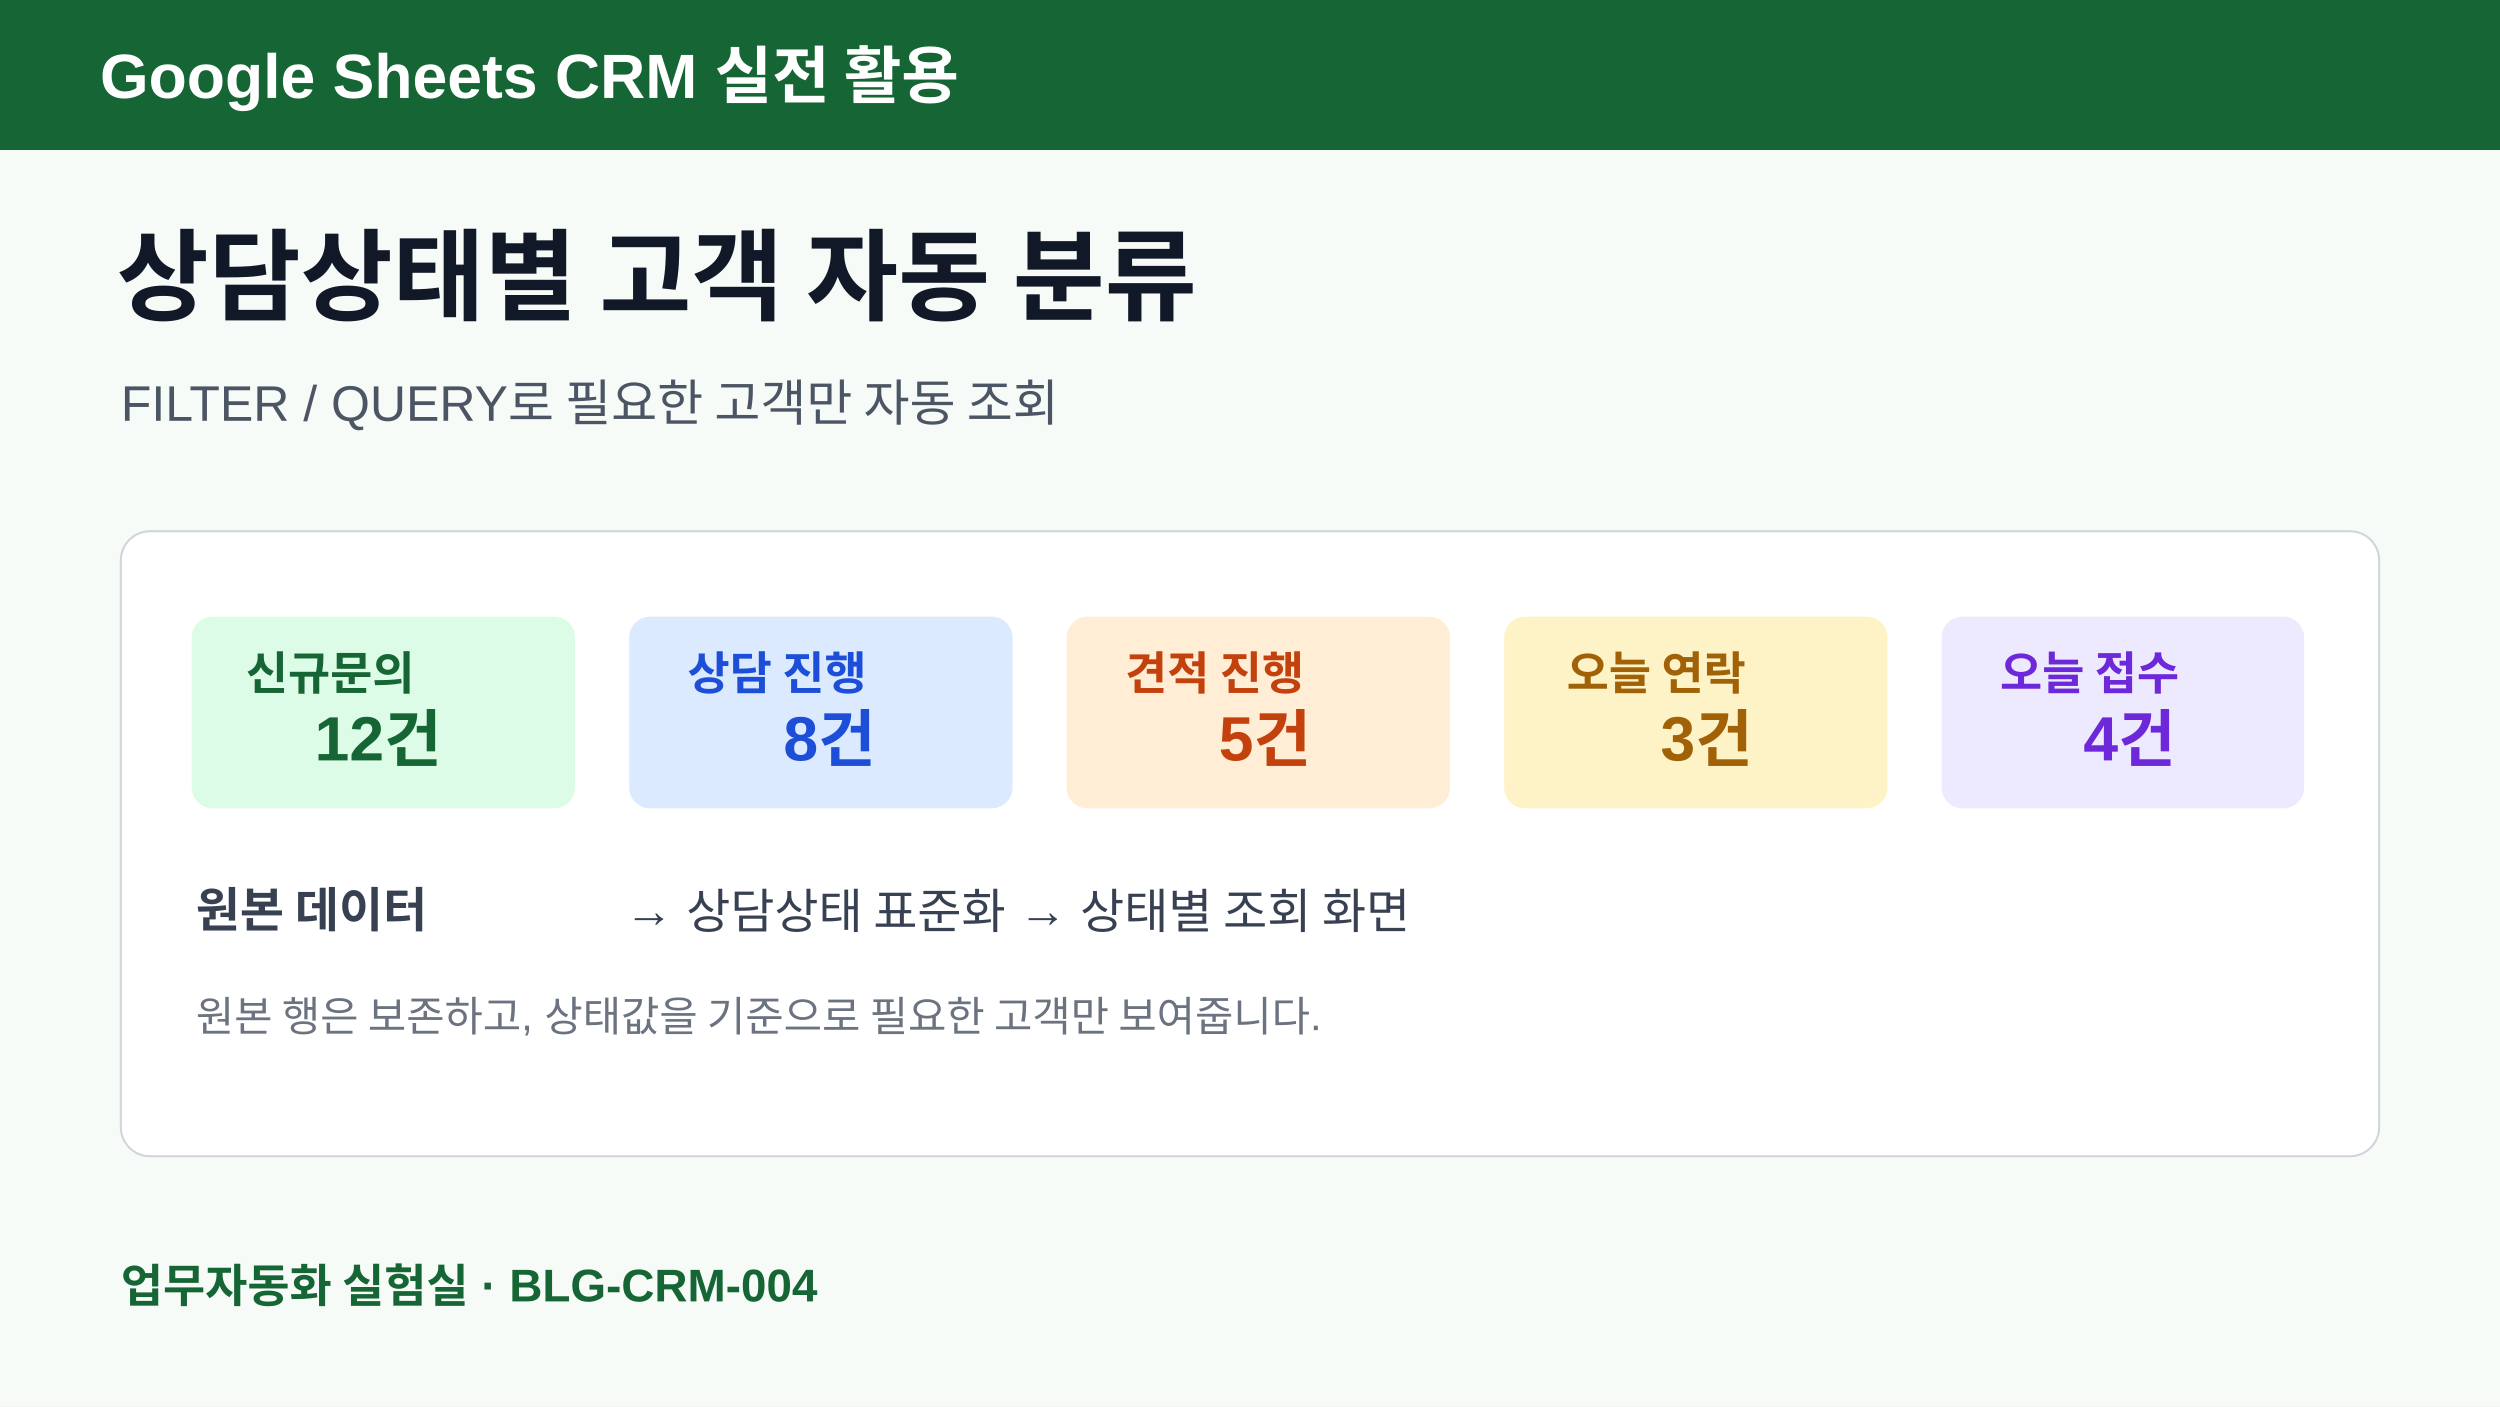
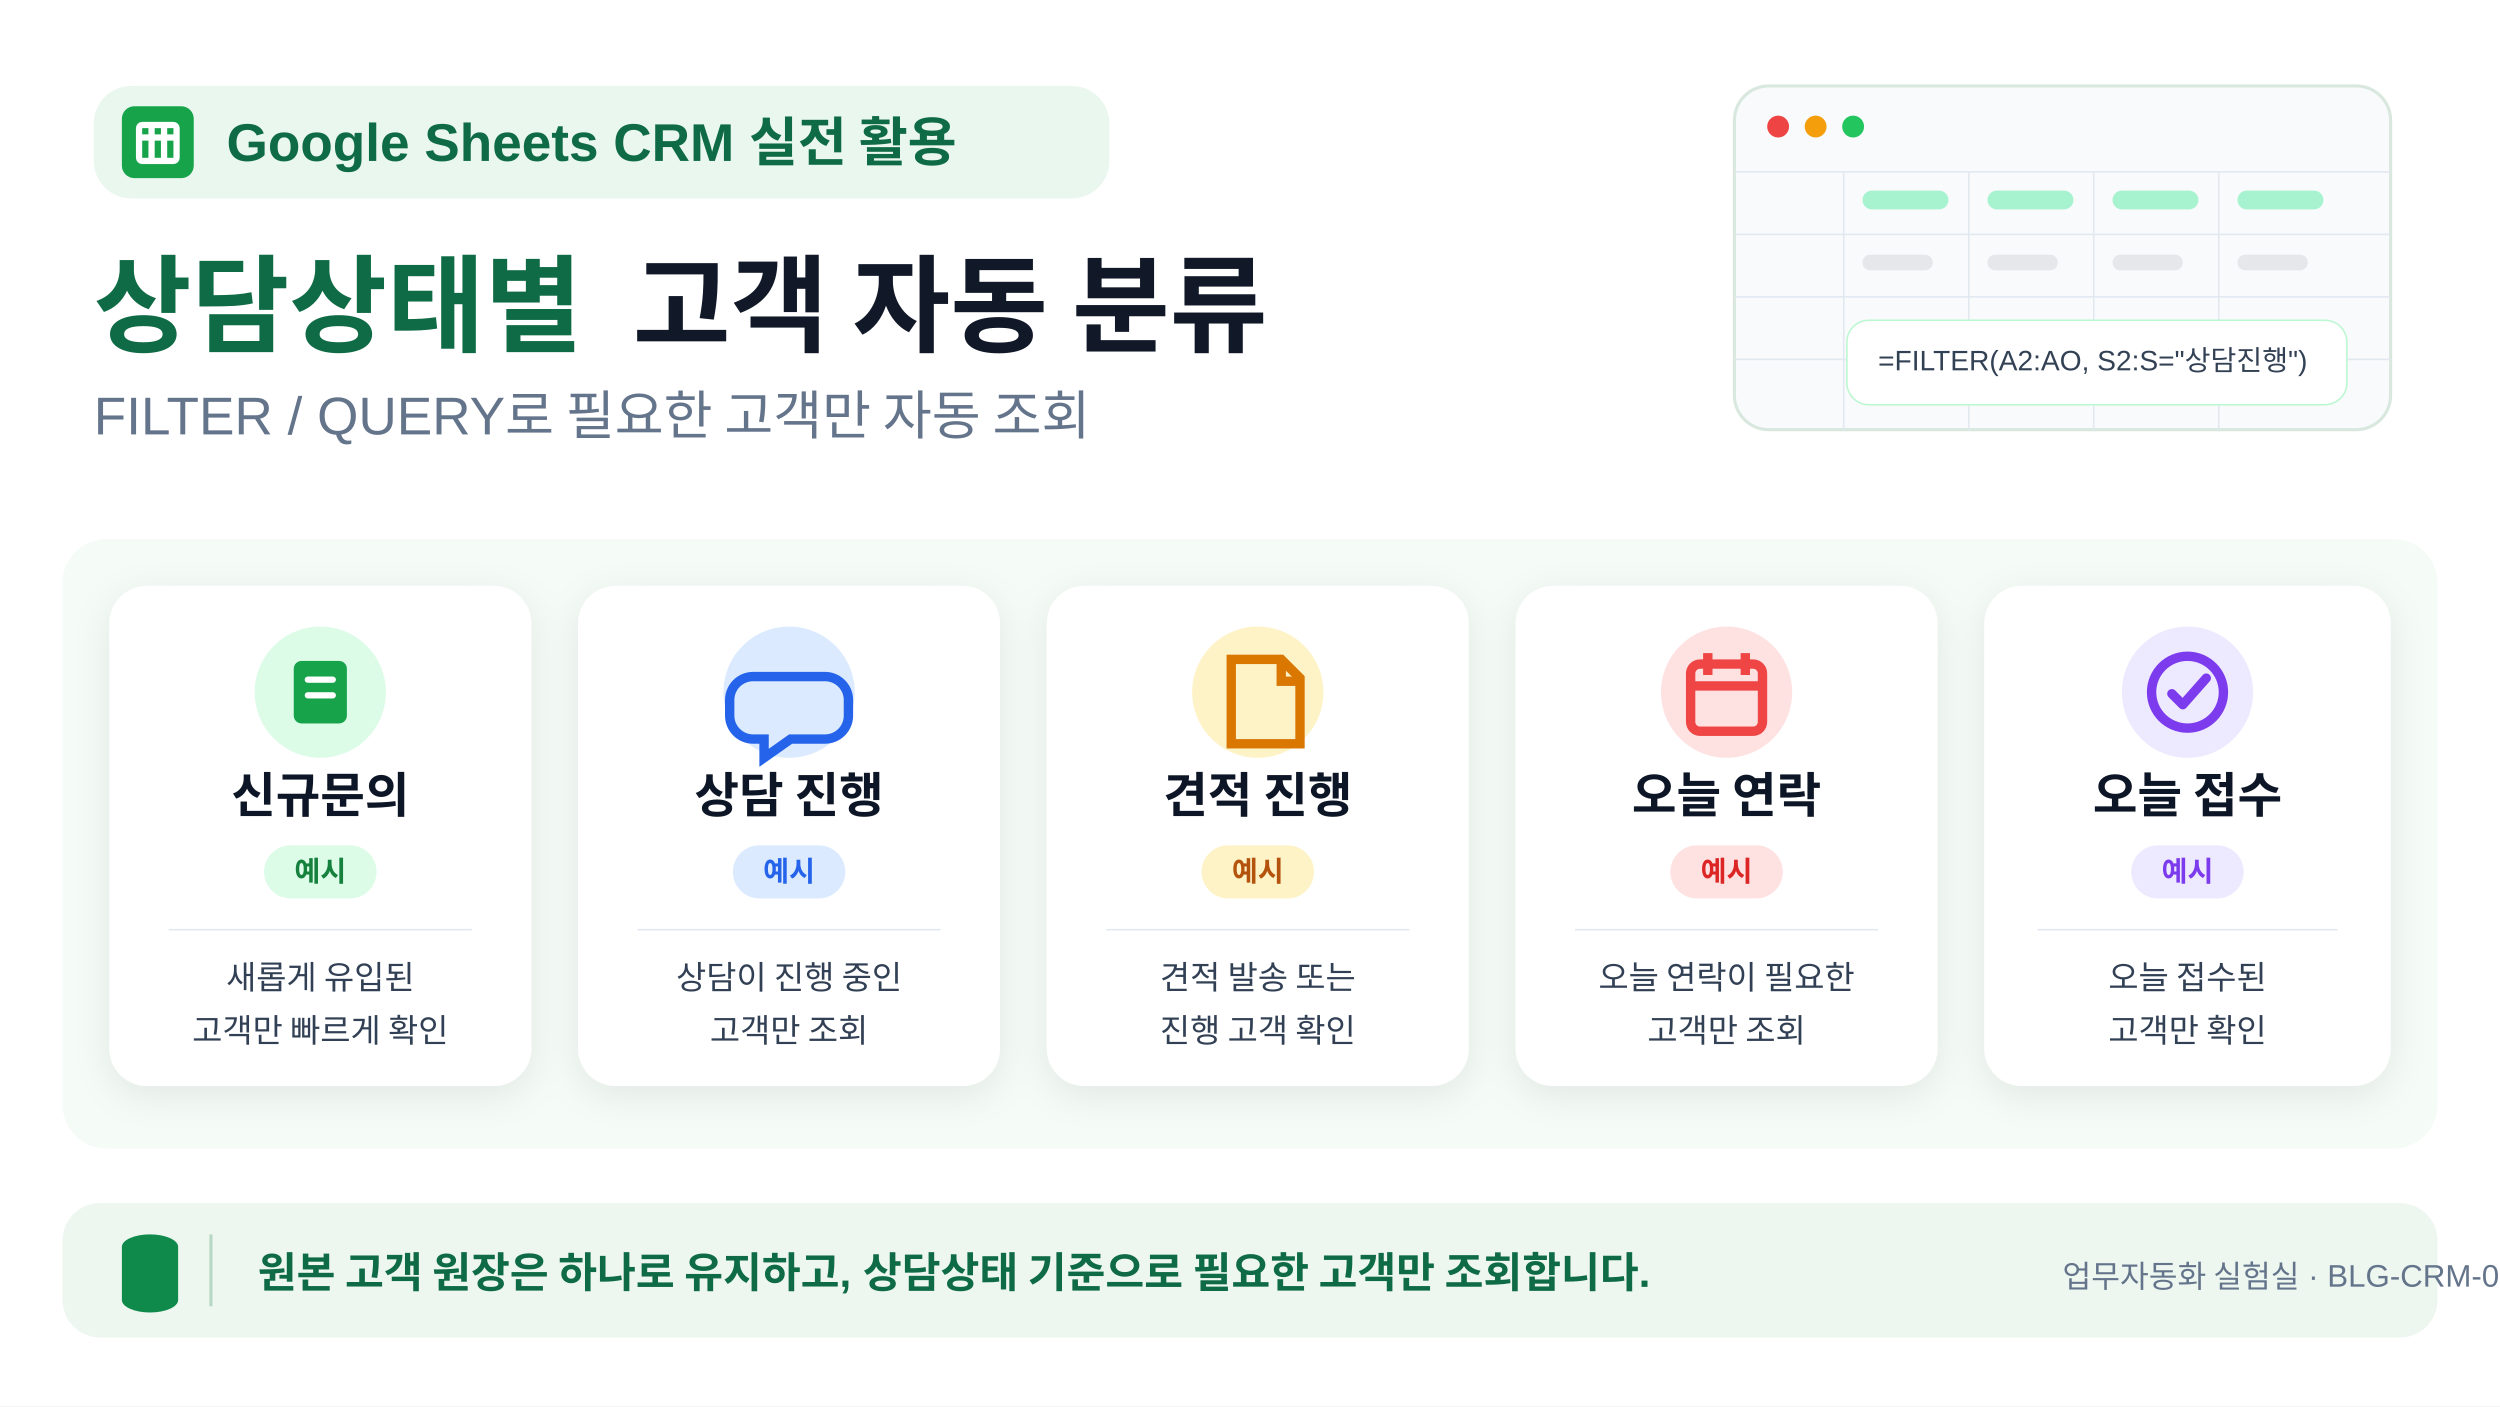
- <svg xmlns="http://www.w3.org/2000/svg" width="1200" height="675" viewBox="0 0 1200 675">
-   <rect width="1200" height="675" fill="#f7fbf8" />
-   <rect x="0" y="0" width="1200" height="72" fill="#166534" />
-   <text x="48" y="47" fill="white" font-family="Arial,'Noto Sans KR',sans-serif" font-size="30" font-weight="700">Google Sheets CRM 실전 활용</text>
-   <text x="56" y="150" fill="#111827" font-family="Arial,'Noto Sans KR',sans-serif" font-size="48" font-weight="800">상담상태별 고객 자동 분류</text>
-   <text x="58" y="202" fill="#4b5563" font-family="Arial,'Noto Sans KR',sans-serif" font-size="24">FILTER / QUERY로 필요한 고객만 자동 조회</text>
-   <rect x="58" y="255" rx="14" width="1084" height="300" fill="white" stroke="#d1d5db" />
-   <rect x="92" y="296" rx="10" width="184" height="92" fill="#dcfce7" />
-   <text x="118" y="331" fill="#166534" font-family="Arial,'Noto Sans KR',sans-serif" font-size="22" font-weight="700">신규문의</text>
-   <text x="151" y="365" fill="#166534" font-family="Arial,'Noto Sans KR',sans-serif" font-size="30" font-weight="800">12건</text>
-   <rect x="302" y="296" rx="10" width="184" height="92" fill="#dbeafe" />
-   <text x="330" y="331" fill="#1d4ed8" font-family="Arial,'Noto Sans KR',sans-serif" font-size="22" font-weight="700">상담 진행</text>
-   <text x="376" y="365" fill="#1d4ed8" font-family="Arial,'Noto Sans KR',sans-serif" font-size="30" font-weight="800">8건</text>
-   <rect x="512" y="296" rx="10" width="184" height="92" fill="#ffedd5" />
-   <text x="540" y="331" fill="#c2410c" font-family="Arial,'Noto Sans KR',sans-serif" font-size="22" font-weight="700">견적 진행</text>
-   <text x="585" y="365" fill="#c2410c" font-family="Arial,'Noto Sans KR',sans-serif" font-size="30" font-weight="800">5건</text>
-   <rect x="722" y="296" rx="10" width="184" height="92" fill="#fef3c7" />
-   <text x="752" y="331" fill="#a16207" font-family="Arial,'Noto Sans KR',sans-serif" font-size="22" font-weight="700">오늘 연락</text>
-   <text x="797" y="365" fill="#a16207" font-family="Arial,'Noto Sans KR',sans-serif" font-size="30" font-weight="800">3건</text>
-   <rect x="932" y="296" rx="10" width="174" height="92" fill="#ede9fe" />
-   <text x="960" y="331" fill="#6d28d9" font-family="Arial,'Noto Sans KR',sans-serif" font-size="22" font-weight="700">오늘 접수</text>
-   <text x="1000" y="365" fill="#6d28d9" font-family="Arial,'Noto Sans KR',sans-serif" font-size="30" font-weight="800">4건</text>
-   <text x="94" y="445" fill="#374151" font-family="Arial,'Noto Sans KR',sans-serif" font-size="23" font-weight="700">원본 데이터</text>
-   <text x="300" y="445" fill="#374151" font-family="Arial,'Noto Sans KR',sans-serif" font-size="23">→ 상담상태 표준화 → 상태별 조회 화면</text>
-   <text x="94" y="495" fill="#6b7280" font-family="Arial,'Noto Sans KR',sans-serif" font-size="20">원본 행은 보존하고, 상태값을 기준으로 필요한 고객만 보여줍니다.</text>
-   <text x="58" y="625" fill="#166534" font-family="Arial,'Noto Sans KR',sans-serif" font-size="22" font-weight="700">업무자동화 실험실 · BLG-CRM-004</text>
+ <svg xmlns="http://www.w3.org/2000/svg" width="1600" height="900" viewBox="0 0 1600 900">
+   <rect width="1600" height="900" fill="#ffffff" />
+   <defs>
+     <filter id="shadow" x="-20%" y="-20%" width="140%" height="140%">
+       <feDropShadow dx="0" dy="6" stdDeviation="12" flood-color="#0f172a" flood-opacity="0.08" />
+     </filter>
+   </defs>
+   <g font-family="Arial,'Noto Sans KR',sans-serif">
+     <rect x="60" y="55" width="650" height="72" rx="24" fill="#eaf7ef" />
+     <rect x="78" y="68" width="46" height="46" rx="8" fill="#16a34a" />
+     <g stroke="#fff" stroke-width="4" fill="none">
+       <rect x="89" y="80" width="24" height="23" rx="2" />
+       <path d="M89 88h24M97 80v23M105 80v23" />
+     </g>
+     <text x="145" y="103" font-size="34" font-weight="700" fill="#0f6b45">Google Sheets CRM 실전 활용</text>
+     <text x="60" y="220" font-size="68" font-weight="800" fill="#0f6b45">상담상태별</text>
+     <text x="405" y="220" font-size="68" font-weight="800" fill="#111827">고객 자동 분류</text>
+     <text x="60" y="278" font-size="34" fill="#64748b">FILTER / QUERY로 필요한 고객만 자동 조회</text>
+     <g transform="translate(1110 55)">
+       <rect width="420" height="220" rx="22" fill="#f8fafc" stroke="#d9e8df" stroke-width="2" />
+       <circle cx="28" cy="26" r="7" fill="#ef4444" />
+       <circle cx="52" cy="26" r="7" fill="#f59e0b" />
+       <circle cx="76" cy="26" r="7" fill="#22c55e" />
+       <g stroke="#e2e8f0" stroke-width="1">
+         <path d="M0 55H420M0 95H420M0 135H420M0 175H420" />
+         <path d="M70 55V220M150 55V220M230 55V220M310 55V220" />
+       </g>
+       <g fill="#a7f3d0">
+         <rect x="82" y="67" width="55" height="12" rx="6" />
+         <rect x="162" y="67" width="55" height="12" rx="6" />
+         <rect x="242" y="67" width="55" height="12" rx="6" />
+         <rect x="322" y="67" width="55" height="12" rx="6" />
+       </g>
+       <g fill="#e5e7eb">
+         <rect x="82" y="108" width="45" height="10" rx="5" />
+         <rect x="162" y="108" width="45" height="10" rx="5" />
+         <rect x="242" y="108" width="45" height="10" rx="5" />
+         <rect x="322" y="108" width="45" height="10" rx="5" />
+       </g>
+       <rect x="72" y="150" width="320" height="54" rx="14" fill="#ffffff" stroke="#bbf7d0" />
+       <text x="92" y="182" font-size="18" fill="#334155">=FILTER(A2:AO, S2:S="상담진행")</text>
+     </g>
+     <rect x="40" y="345" width="1520" height="390" rx="28" fill="#f5fbf7" />
+     <g filter="url(#shadow)">
+       <g transform="translate(70 375)">
+         <rect width="270" height="320" rx="24" fill="#ffffff" />
+         <circle cx="135" cy="68" r="42" fill="#dcfce7" />
+         <rect x="118" y="48" width="34" height="40" rx="5" fill="#16a34a" />
+         <rect x="125" y="58" width="20" height="4" rx="2" fill="#fff" />
+         <rect x="125" y="68" width="20" height="4" rx="2" fill="#fff" />
+         <text x="135" y="145" text-anchor="middle" font-size="31" font-weight="700" fill="#111827">신규문의</text>
+         <rect x="99" y="166" width="72" height="34" rx="17" fill="#dcfce7" />
+         <text x="135" y="189" text-anchor="middle" font-size="18" font-weight="700" fill="#15803d">예시</text>
+         <line x1="38" y1="220" x2="232" y2="220" stroke="#e2e8f0" />
+         <text x="135" y="258" text-anchor="middle" font-size="21" fill="#334155">새롭게 유입된</text>
+         <text x="135" y="292" text-anchor="middle" font-size="21" fill="#334155">고객만 빠르게 확인</text>
+       </g>
+       <g transform="translate(370 375)">
+         <rect width="270" height="320" rx="24" fill="#ffffff" />
+         <circle cx="135" cy="68" r="42" fill="#dbeafe" />
+         <path d="M112 58h46a15 15 0 0 1 15 15v10a15 15 0 0 1-15 15h-22l-17 12v-12h-7a15 15 0 0 1-15-15V73a15 15 0 0 1 15-15z" fill="none" stroke="#2563eb" stroke-width="6" />
+         <text x="135" y="145" text-anchor="middle" font-size="31" font-weight="700" fill="#111827">상담 진행</text>
+         <rect x="99" y="166" width="72" height="34" rx="17" fill="#dbeafe" />
+         <text x="135" y="189" text-anchor="middle" font-size="18" font-weight="700" fill="#2563eb">예시</text>
+         <line x1="38" y1="220" x2="232" y2="220" stroke="#e2e8f0" />
+         <text x="135" y="258" text-anchor="middle" font-size="21" fill="#334155">상담이 진행 중인</text>
+         <text x="135" y="292" text-anchor="middle" font-size="21" fill="#334155">고객만 조회</text>
+       </g>
+       <g transform="translate(670 375)">
+         <rect width="270" height="320" rx="24" fill="#ffffff" />
+         <circle cx="135" cy="68" r="42" fill="#fef3c7" />
+         <path d="M118 47h32l12 12v42h-44z" fill="none" stroke="#d97706" stroke-width="6" />
+         <path d="M150 47v14h12" fill="none" stroke="#d97706" stroke-width="6" />
+         <text x="135" y="145" text-anchor="middle" font-size="31" font-weight="700" fill="#111827">견적 진행</text>
+         <rect x="99" y="166" width="72" height="34" rx="17" fill="#fef3c7" />
+         <text x="135" y="189" text-anchor="middle" font-size="18" font-weight="700" fill="#b45309">예시</text>
+         <line x1="38" y1="220" x2="232" y2="220" stroke="#e2e8f0" />
+         <text x="135" y="258" text-anchor="middle" font-size="21" fill="#334155">견적 발송 또는</text>
+         <text x="135" y="292" text-anchor="middle" font-size="21" fill="#334155">진행 고객 확인</text>
+       </g>
+       <g transform="translate(970 375)">
+         <rect width="270" height="320" rx="24" fill="#ffffff" />
+         <circle cx="135" cy="68" r="42" fill="#fee2e2" />
+         <rect x="112" y="50" width="46" height="43" rx="6" fill="none" stroke="#ef4444" stroke-width="6" />
+         <path d="M112 64h46M123 43v14M147 43v14" stroke="#ef4444" stroke-width="6" />
+         <text x="135" y="145" text-anchor="middle" font-size="31" font-weight="700" fill="#111827">오늘 연락</text>
+         <rect x="99" y="166" width="72" height="34" rx="17" fill="#fee2e2" />
+         <text x="135" y="189" text-anchor="middle" font-size="18" font-weight="700" fill="#dc2626">예시</text>
+         <line x1="38" y1="220" x2="232" y2="220" stroke="#e2e8f0" />
+         <text x="135" y="258" text-anchor="middle" font-size="21" fill="#334155">오늘 연락이 필요한</text>
+         <text x="135" y="292" text-anchor="middle" font-size="21" fill="#334155">고객만 조회</text>
+       </g>
+       <g transform="translate(1270 375)">
+         <rect width="260" height="320" rx="24" fill="#ffffff" />
+         <circle cx="130" cy="68" r="42" fill="#ede9fe" />
+         <circle cx="130" cy="68" r="23" fill="none" stroke="#7c3aed" stroke-width="6" />
+         <path d="M120 69l7 7 15-17" fill="none" stroke="#7c3aed" stroke-width="6" stroke-linecap="round" stroke-linejoin="round" />
+         <text x="130" y="145" text-anchor="middle" font-size="31" font-weight="700" fill="#111827">오늘 접수</text>
+         <rect x="94" y="166" width="72" height="34" rx="17" fill="#ede9fe" />
+         <text x="130" y="189" text-anchor="middle" font-size="18" font-weight="700" fill="#7c3aed">예시</text>
+         <line x1="34" y1="220" x2="226" y2="220" stroke="#e2e8f0" />
+         <text x="130" y="258" text-anchor="middle" font-size="21" fill="#334155">오늘 접수된</text>
+         <text x="130" y="292" text-anchor="middle" font-size="21" fill="#334155">고객만 확인</text>
+       </g>
+     </g>
+     <rect x="40" y="770" width="1520" height="86" rx="24" fill="#edf7f0" />
+     <g transform="translate(74 790)" fill="#0f8a4b">
+       <ellipse cx="22" cy="8" rx="18" ry="8" />
+       <rect x="4" y="8" width="36" height="34" />
+       <ellipse cx="22" cy="42" rx="18" ry="8" />
+     </g>
+     <line x1="135" y1="790" x2="135" y2="836" stroke="#b7d8c4" stroke-width="2" />
+     <text x="165" y="824" font-size="27" font-weight="700" fill="#0f6b45">원본 고객 원장은 하나로 유지하고, 상담상태 기준으로 필요한 고객만 조회합니다.</text>
+     <text x="1320" y="824" font-size="20" fill="#64748b">업무자동화 실험실 · BLG-CRM-004</text>
+   </g>
</svg>
